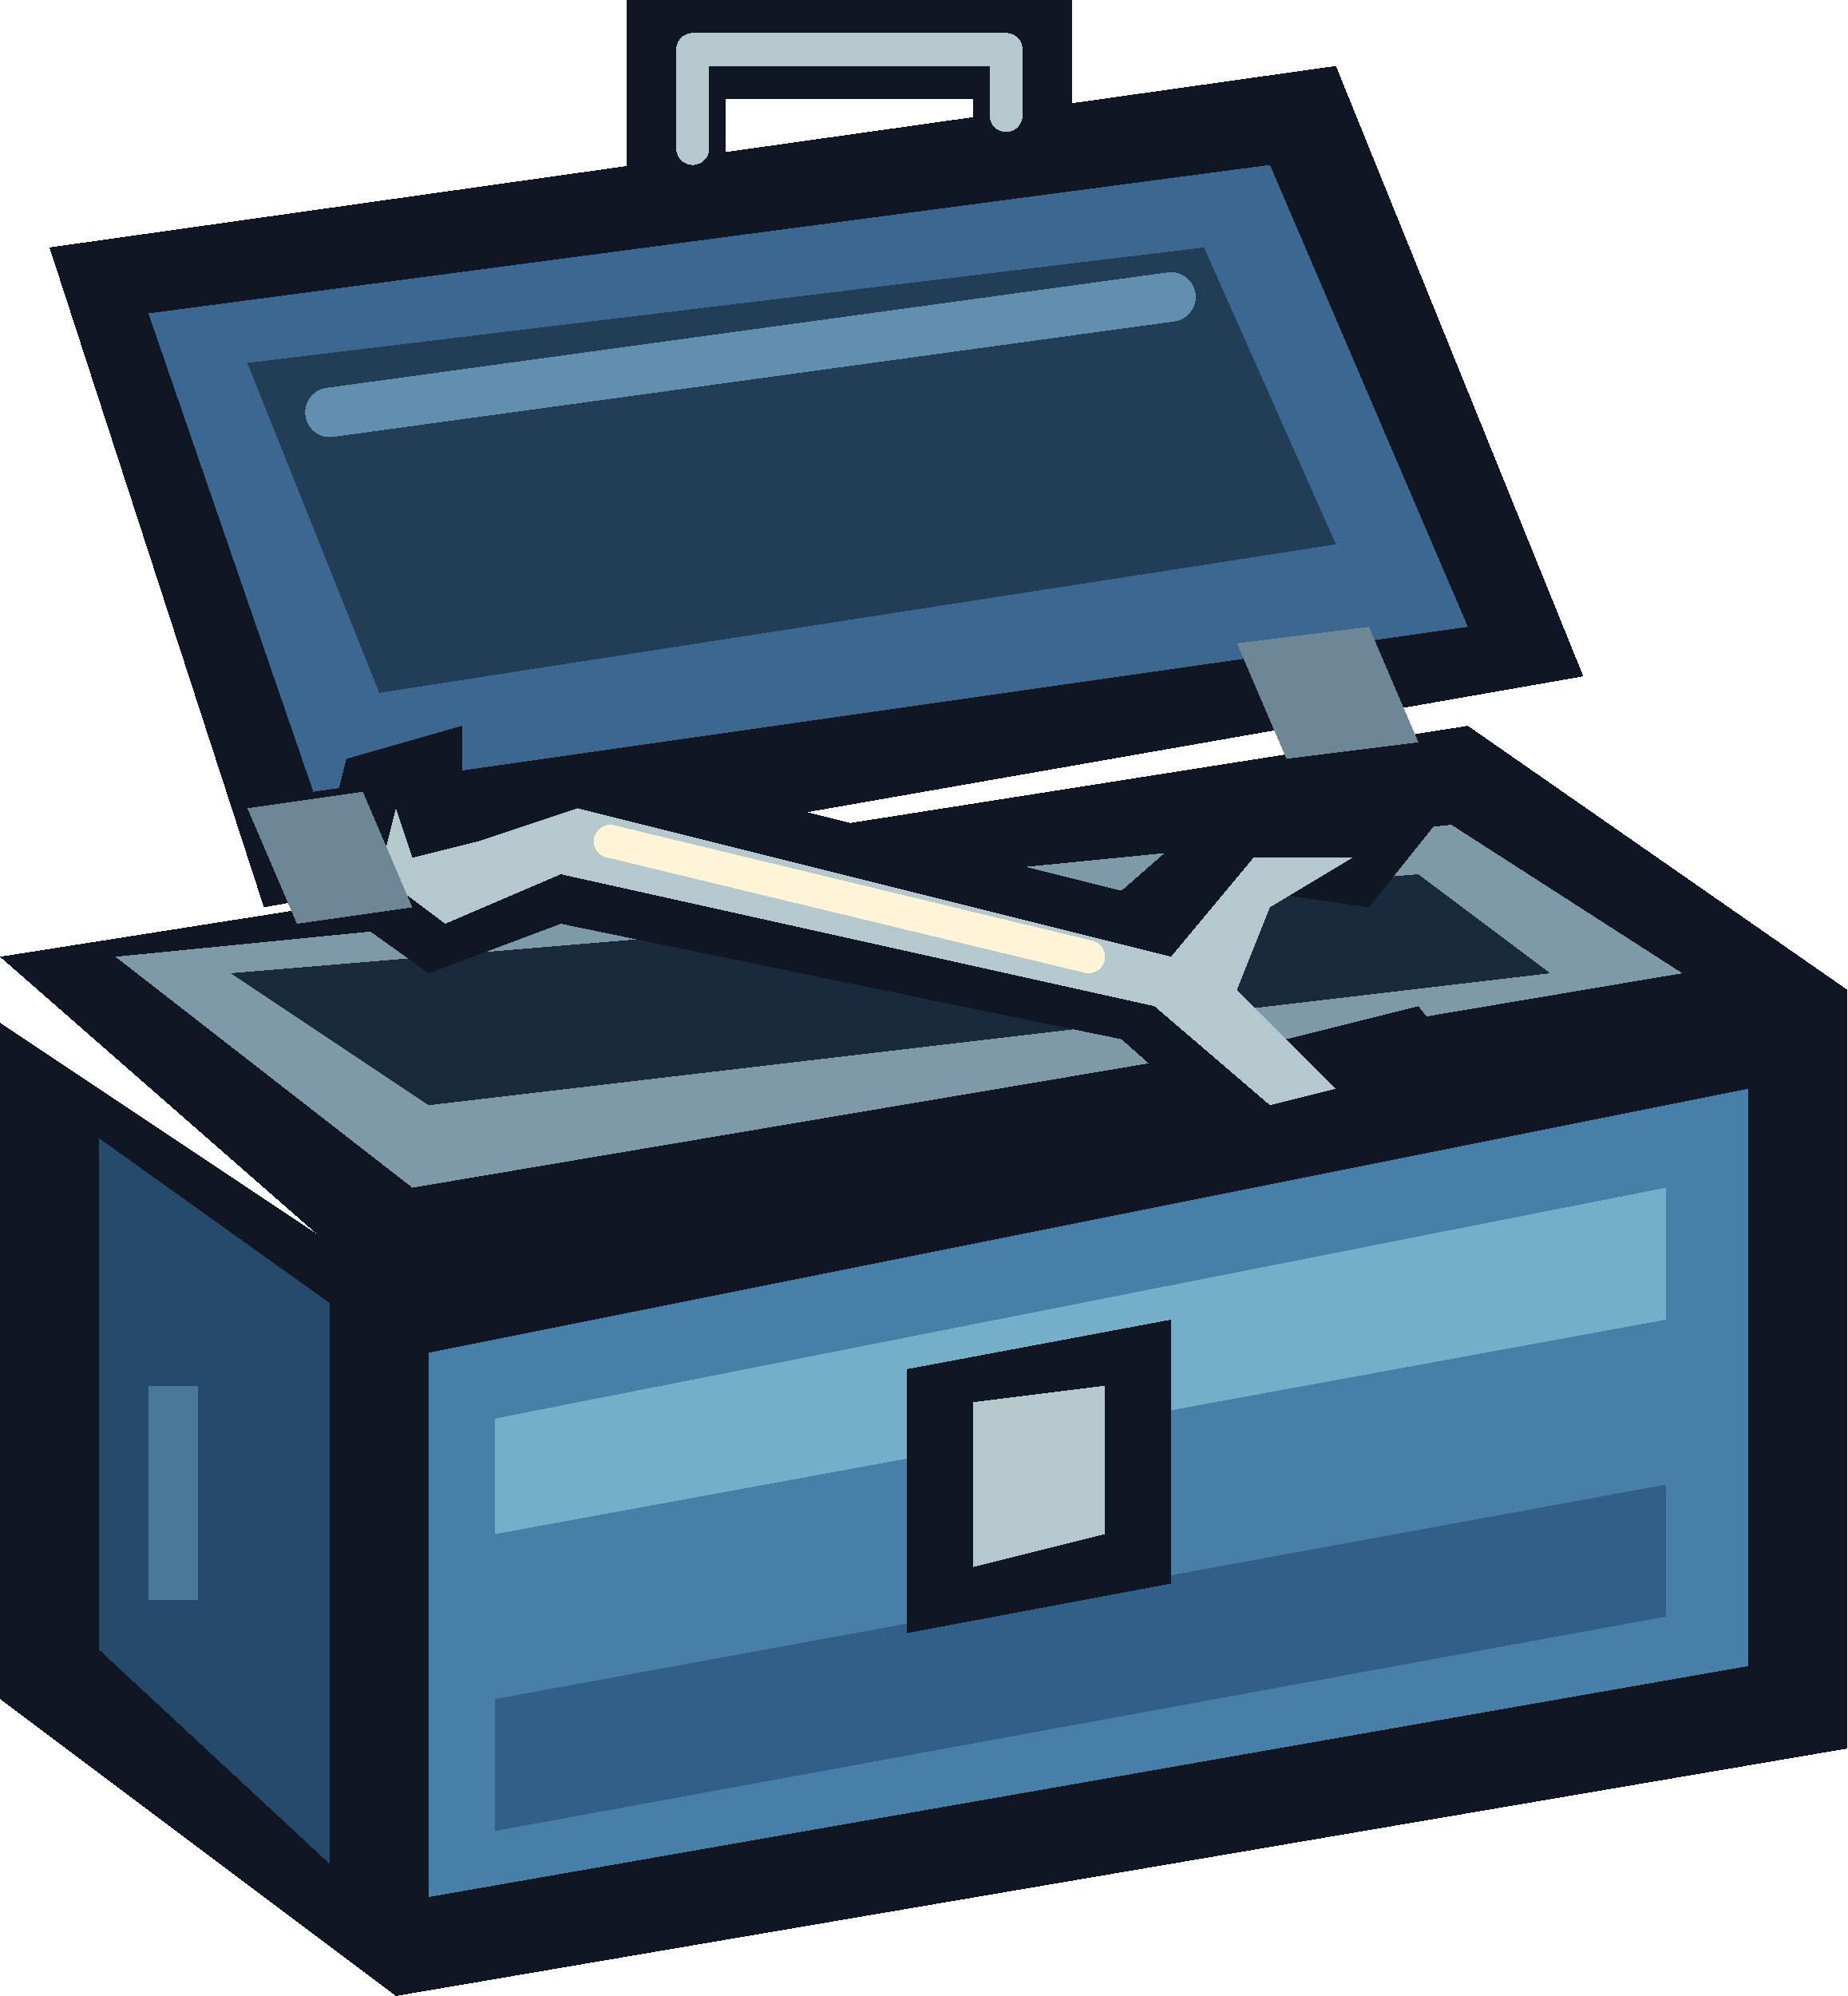
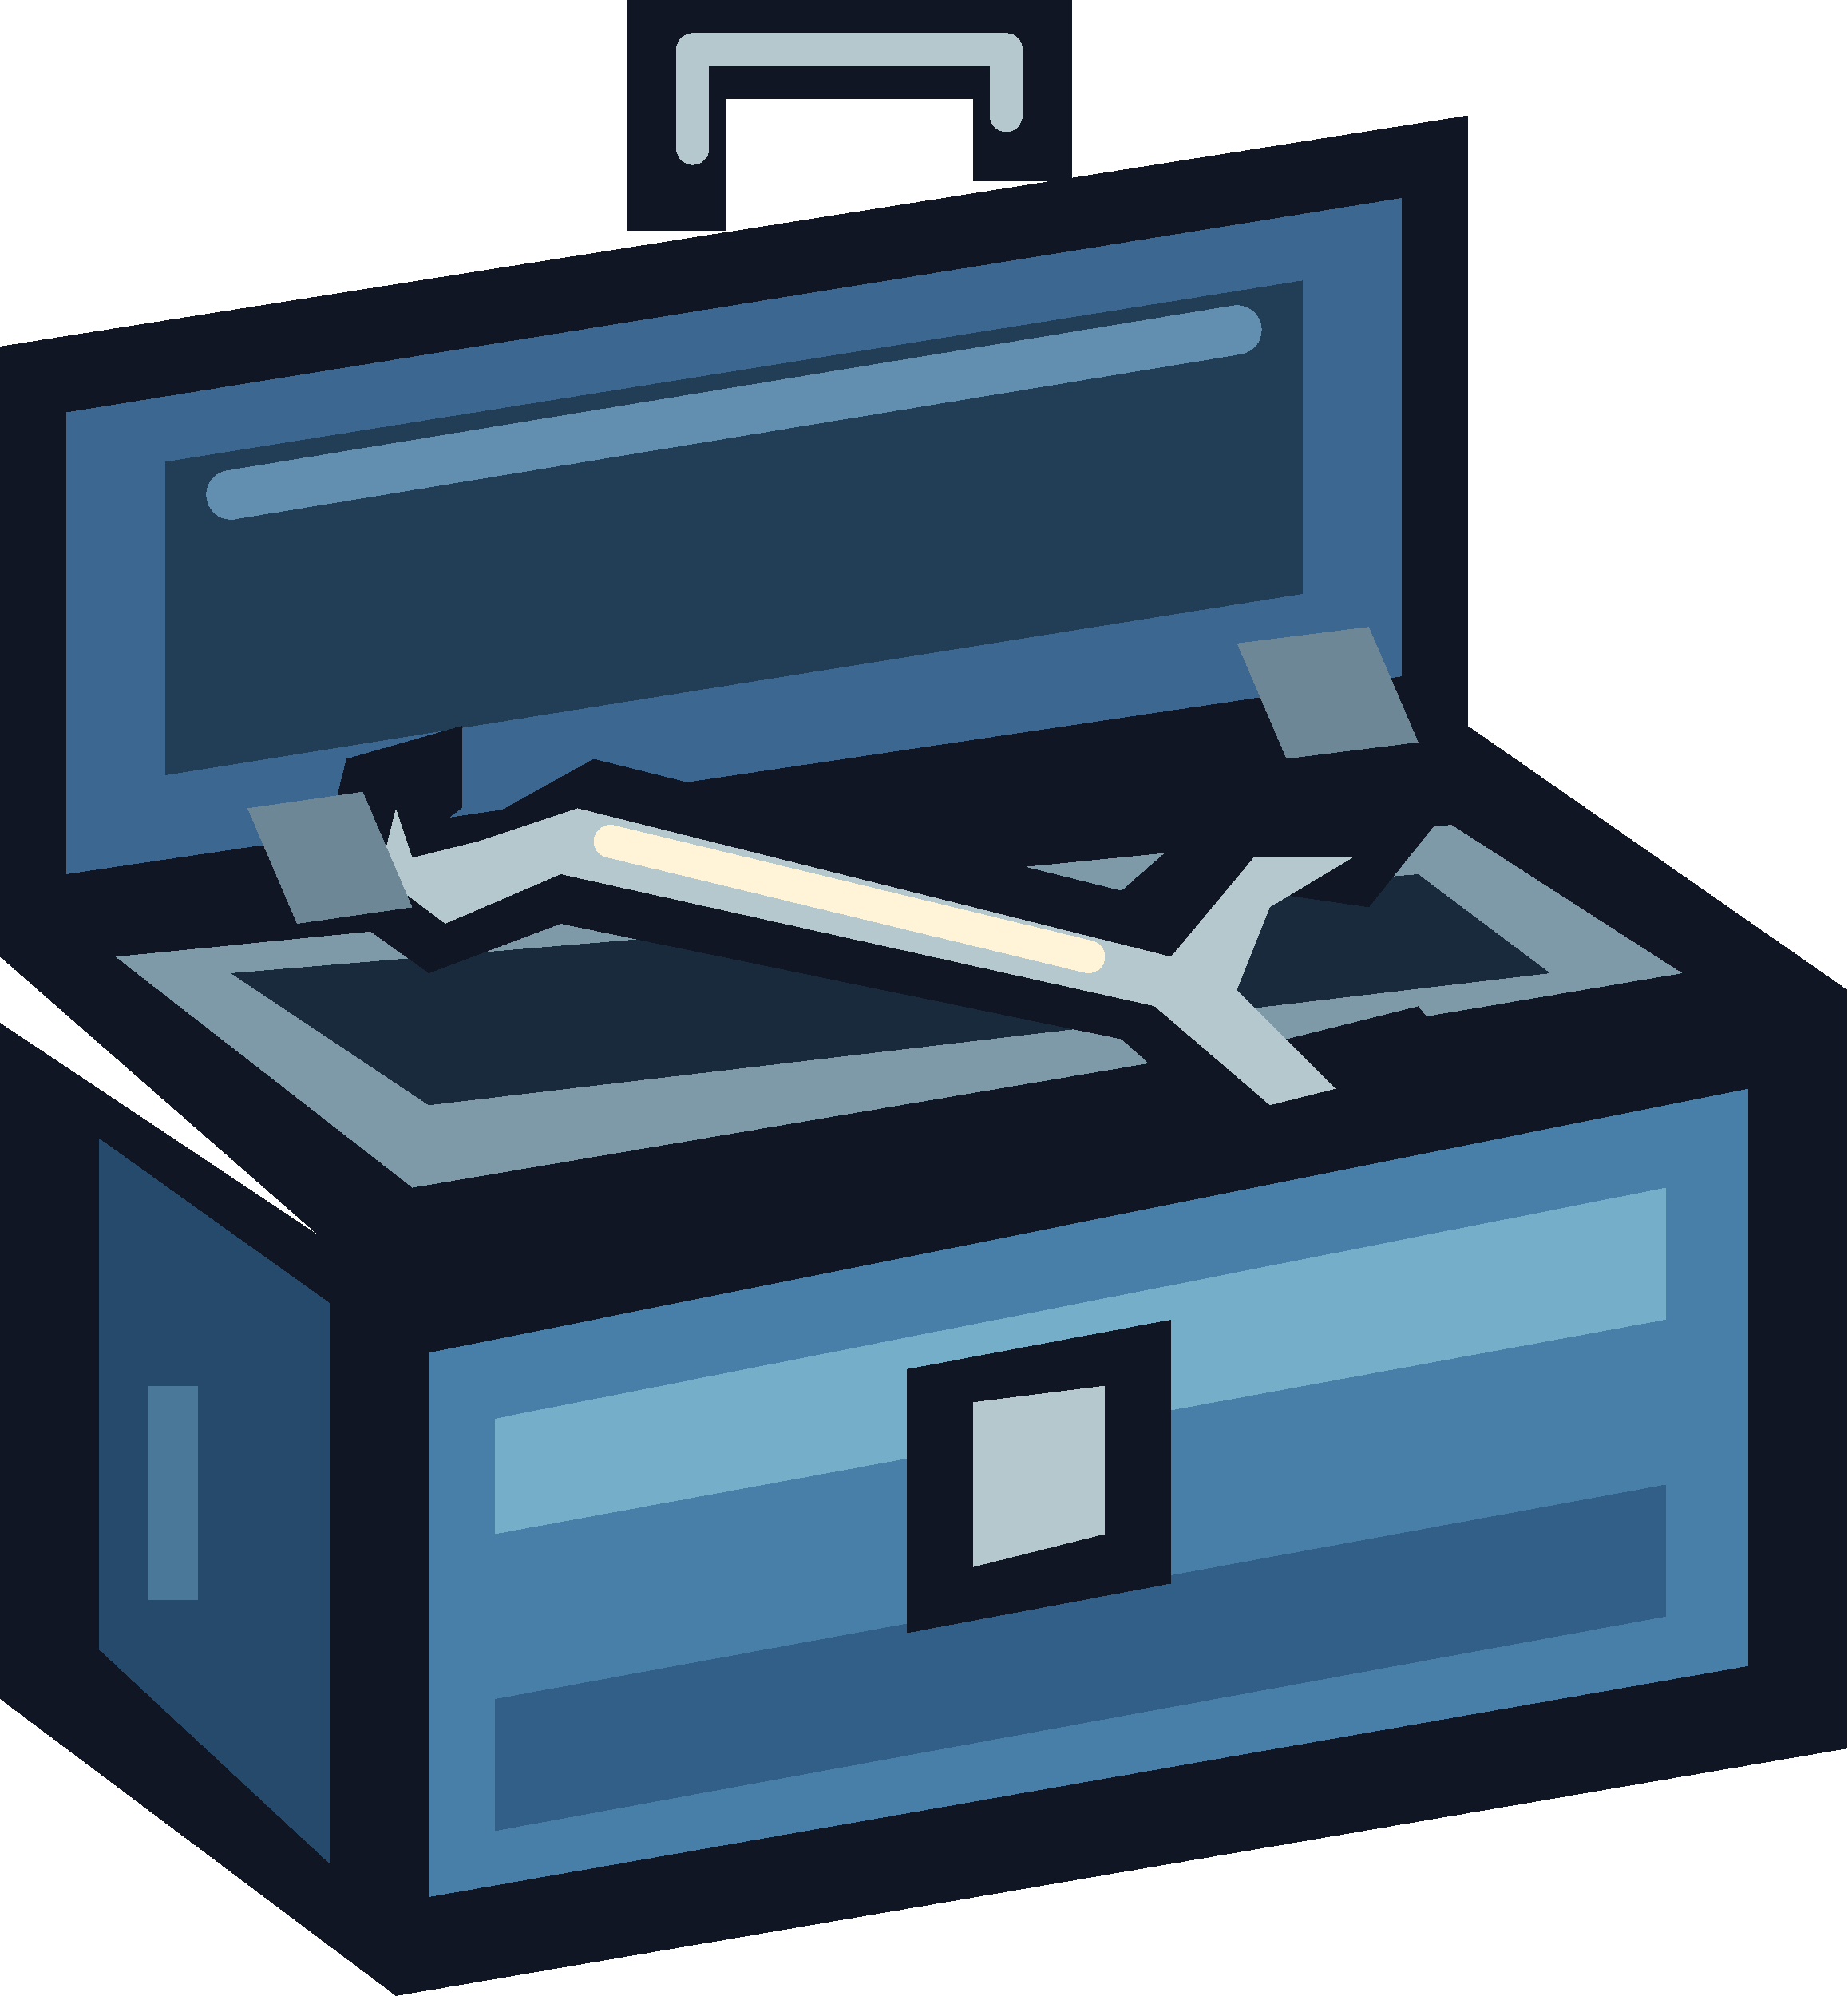
<svg xmlns="http://www.w3.org/2000/svg" width="112" height="121" viewBox="10 3 112 121" shape-rendering="crispEdges">
-   <path d="M13 18L91 7L106 44L26 58Z" fill="#101623" />
-   <path d="M19 22L87 13L99 41L29 51Z" fill="#3b6791" />
-   <path d="M25 25L83 18L91 36L33 45Z" fill="#223d56" />
-   <path d="M30 28L81 21" fill="none" stroke="#628eaf" stroke-width="3" stroke-linejoin="round" stroke-linecap="round" />
+   <path d="M10 24L99 10V47L10 61Z" fill="#101623" />
+   <path d="M14 28L95 15V44L14 56Z" fill="#3b6791" />
+   <path d="M20 31L89 20V39L20 50Z" fill="#223d56" />
+   <path d="M24 33L85 23" fill="none" stroke="#628eaf" stroke-width="3" stroke-linejoin="round" stroke-linecap="round" />
  <path d="M48 17V3H75V14H69V9H54V17Z" fill="#101623" />
  <path d="M52 12V6H71V10" fill="none" stroke="#b5c8ce" stroke-width="2" stroke-linejoin="round" stroke-linecap="round" />
  <path d="M10 61L99 47L122 63L34 82Z" fill="#101623" />
  <path d="M17 61L98 53L112 62L35 75Z" fill="#7e9aa8" />
  <path d="M24 62L96 56L104 62L36 70Z" fill="#182a3b" />
  <path d="M37 54L46 49L78 57L86 50L97 53L93 58L86 57L83 62L88 66L96 64L100 69L87 74L78 66L44 59L36 62L29 57L31 49L38 47L38 52L34 55Z" fill="#101623" />
  <path d="M39 54L45 52L81 61L86 55L92 55L87 58L85 63L91 69L87 70L80 64L44 56L37 59L33 56L34 52L35 55Z" fill="#b5c8ce" />
  <path d="M47 54L76 61" fill="none" stroke="#fff3d8" stroke-width="2" stroke-linejoin="round" stroke-linecap="round" />
  <path d="M10 65L34 81L122 63V109L34 124L10 106Z" fill="#101623" />
  <path d="M16 72L30 82V116L16 103Z" fill="#254a6b" />
  <path d="M36 85L116 69V104L36 118Z" fill="#477fa9" />
  <path d="M40 89L111 75V83L40 96Z" fill="#75aec9" />
  <path d="M40 106L111 93V101L40 114Z" fill="#315f87" />
  <path d="M65 86L81 83V99L65 102Z" fill="#101623" />
  <path d="M69 88L77 87V96L69 98Z" fill="#b5c8ce" />
  <rect x="19" y="87" width="3" height="13" fill="#4a7898" />
  <path d="M25 52L32 51L35 58L28 59Z" fill="#6e8796" />
  <path d="M85 42L93 41L96 48L88 49Z" fill="#6e8796" />
</svg>
